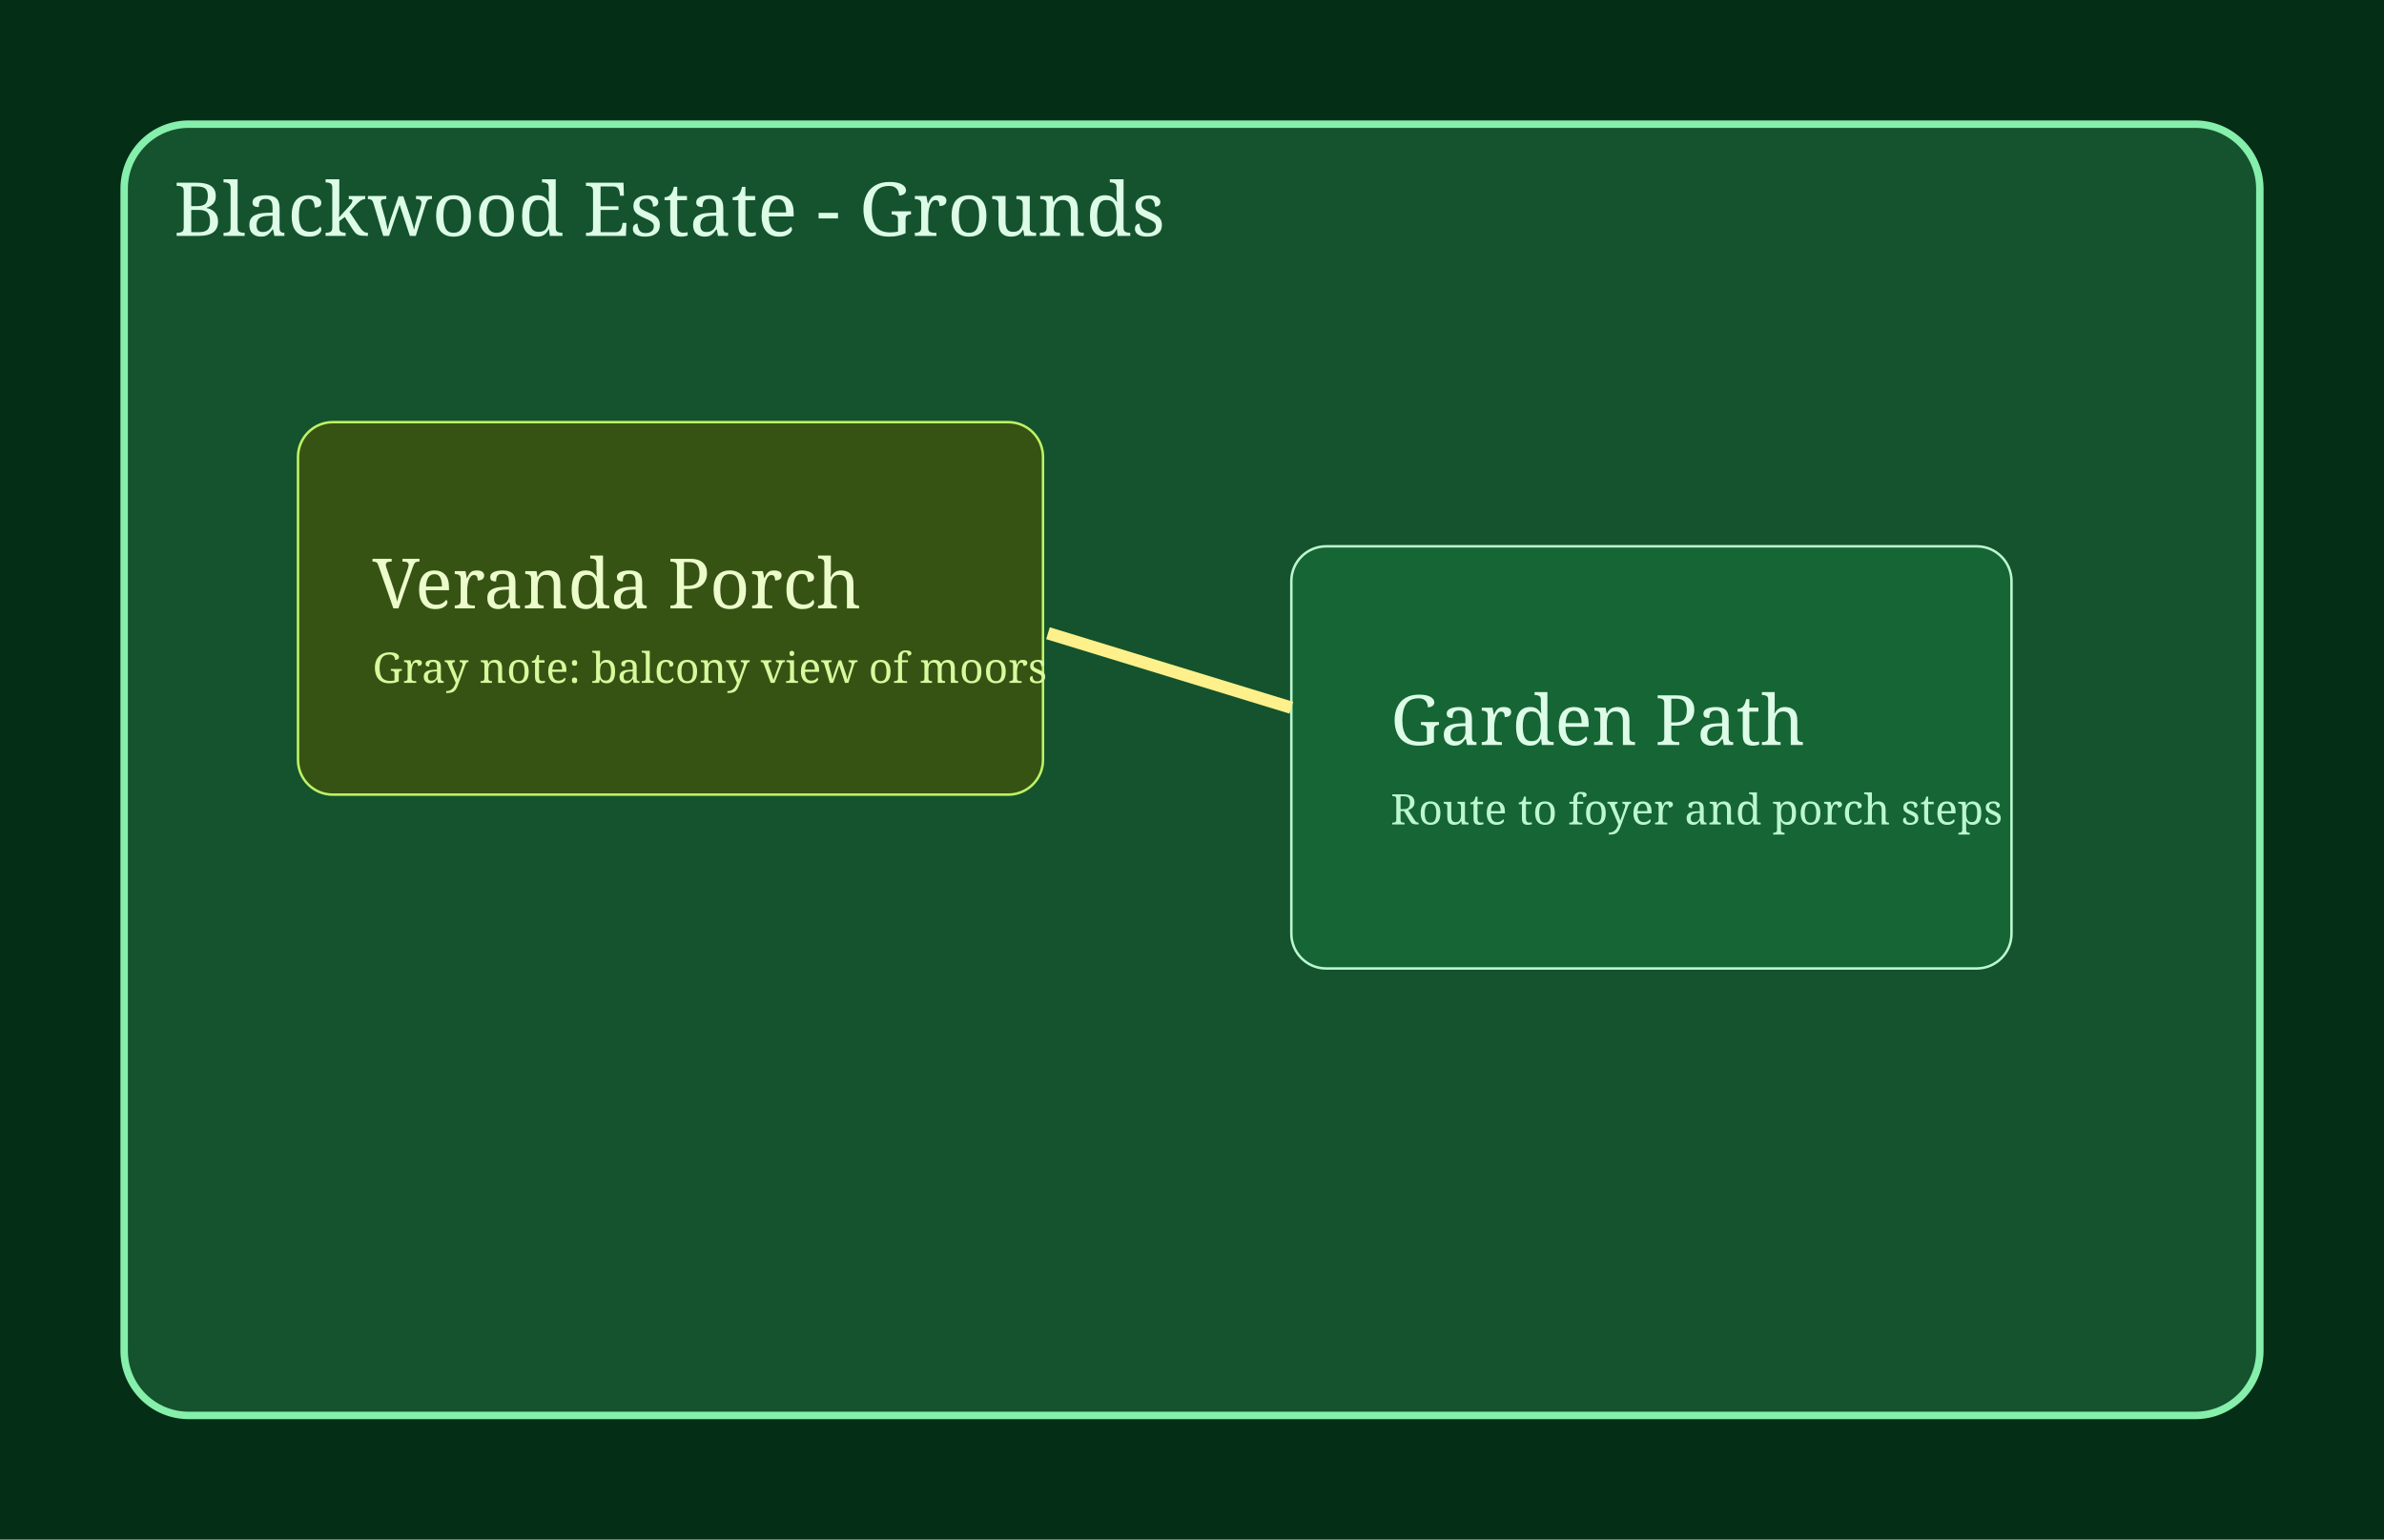
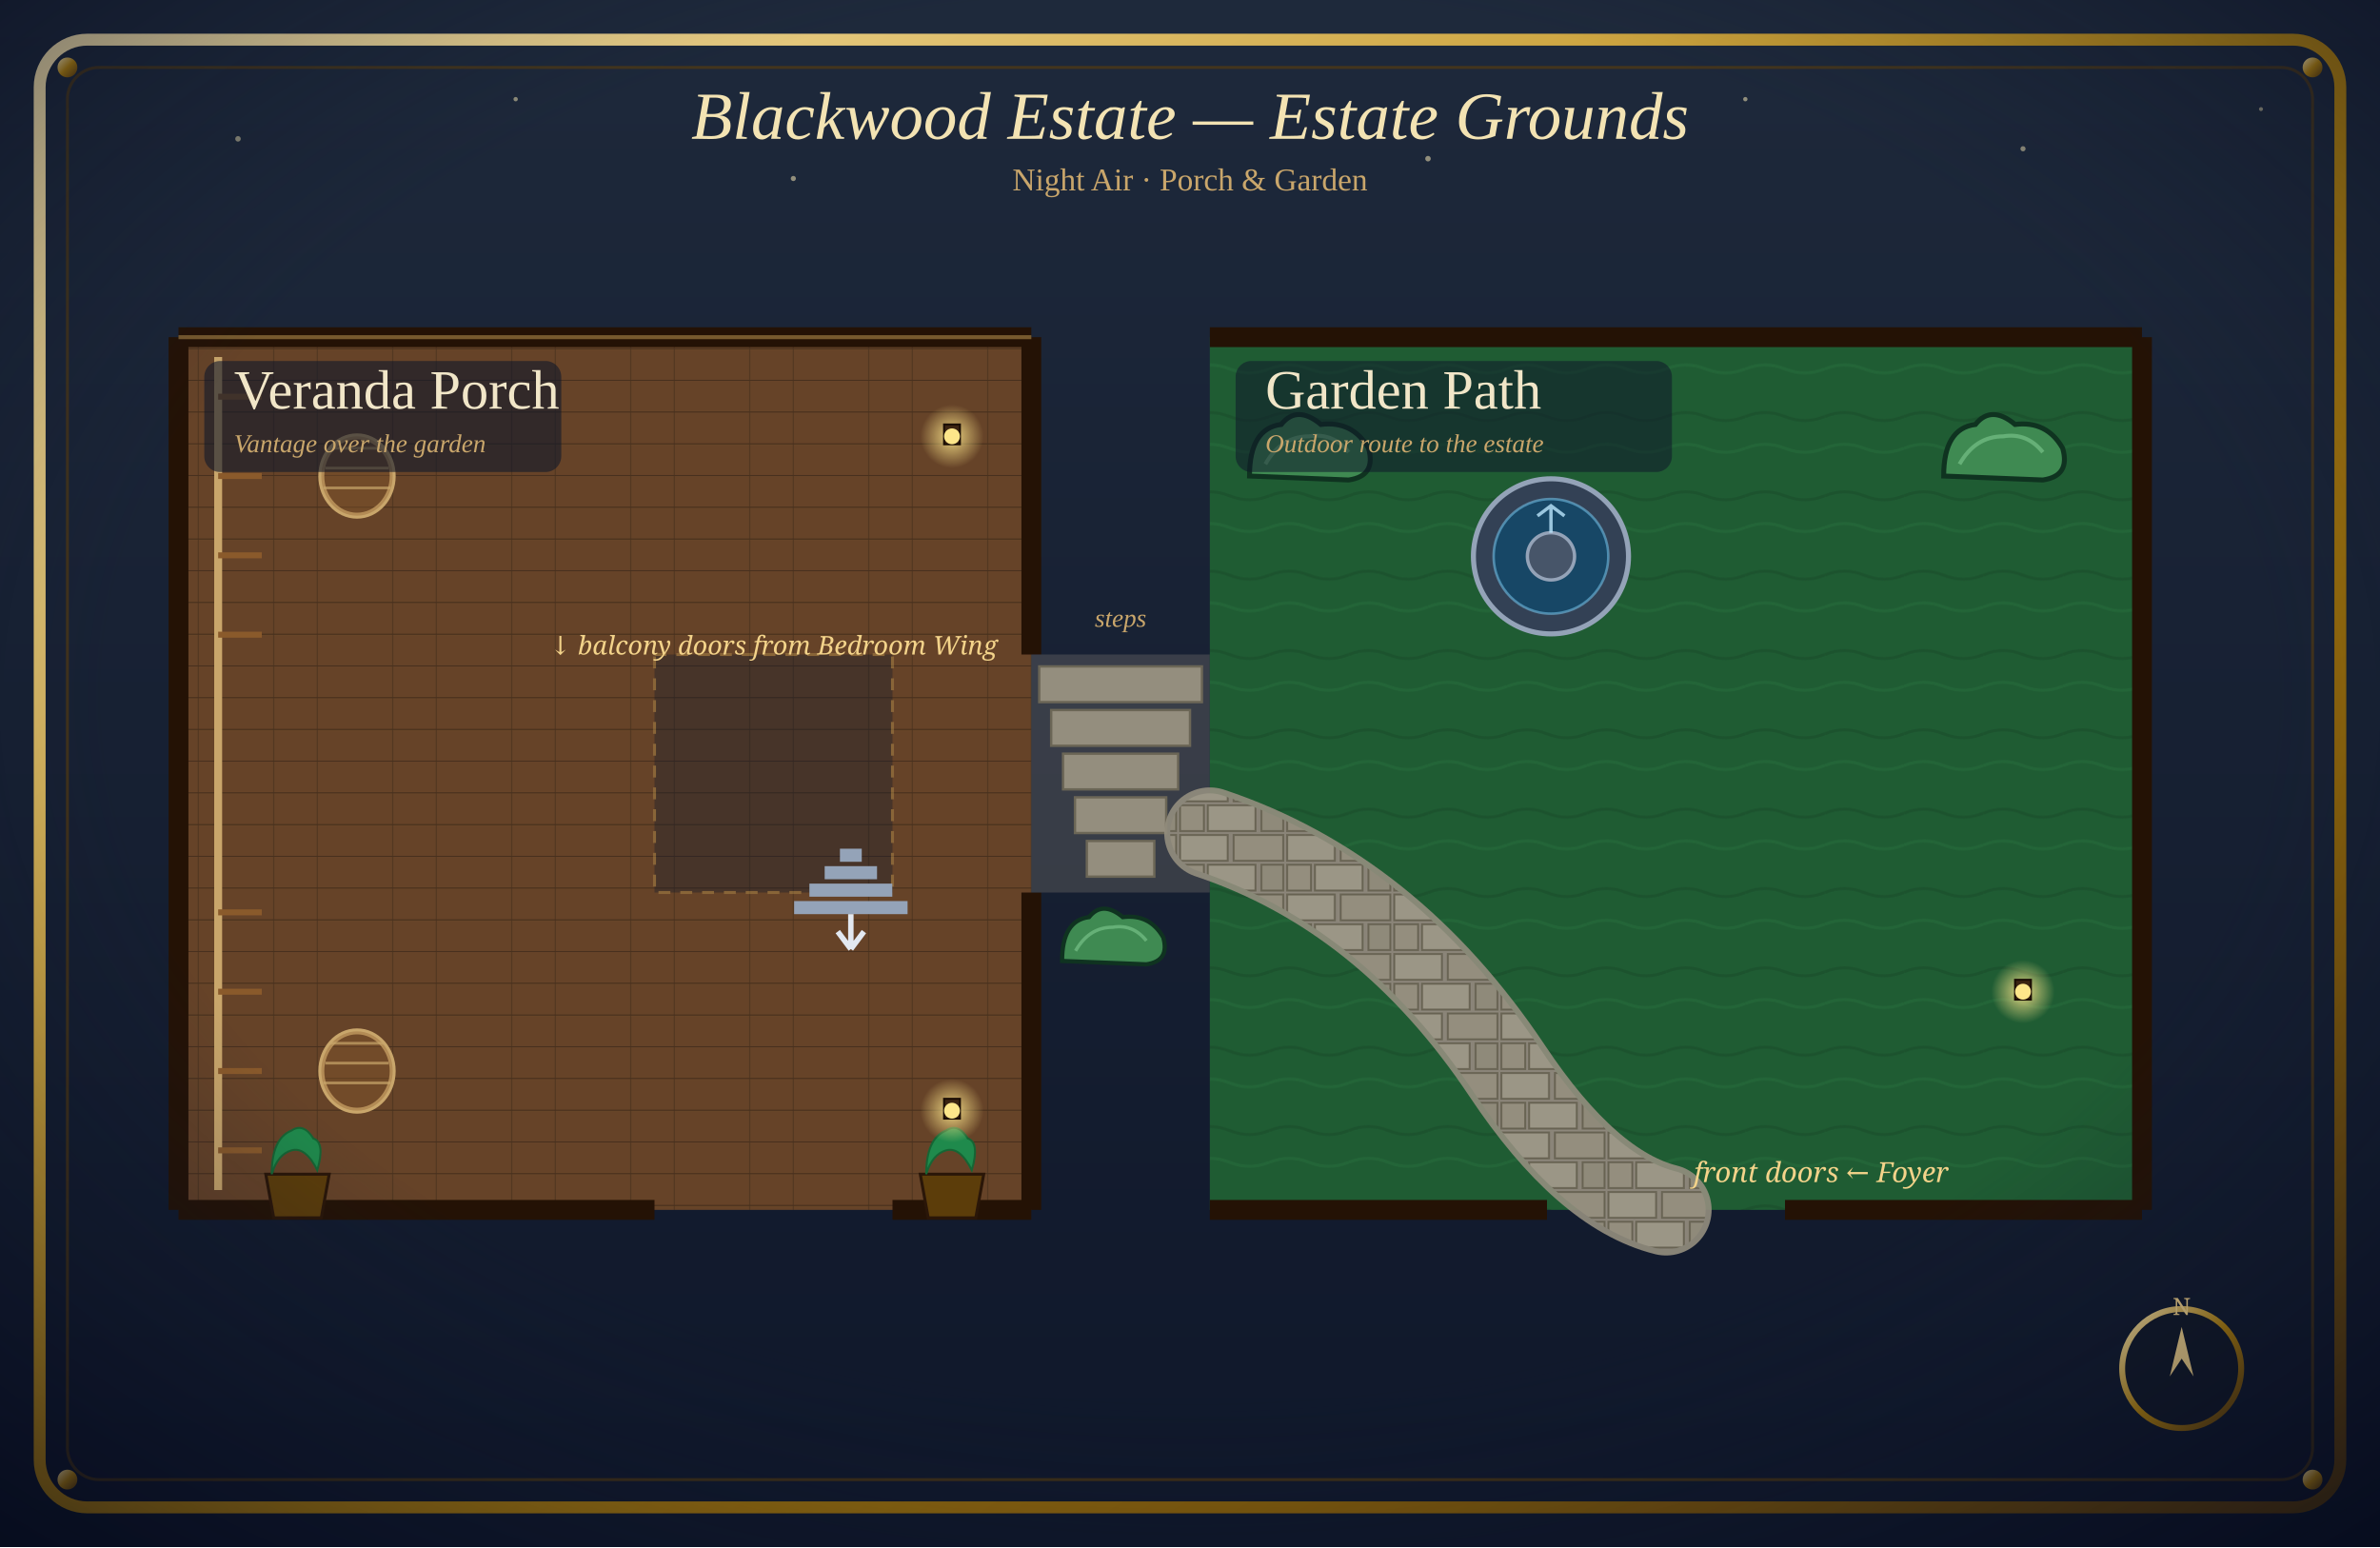
- <svg xmlns="http://www.w3.org/2000/svg" viewBox="0 0 960 620">
-   <rect width="960" height="620" fill="#052e16" />
-   <rect x="50" y="50" width="860" height="520" rx="26" fill="#14532d" stroke="#86efac" stroke-width="3" />
-   <text x="70" y="95" fill="#dcfce7" font-size="30" font-family="Georgia">Blackwood Estate - Grounds</text>
-   <rect x="120" y="170" width="300" height="150" rx="14" fill="#365314" stroke="#bef264" />
-   <text x="150" y="245" fill="#ecfccb" font-size="28" font-family="Georgia">Veranda Porch</text>
-   <text x="150" y="275" fill="#d9f99d" font-size="17" font-family="Georgia">Gray note: balcony view of moors</text>
-   <rect x="520" y="220" width="290" height="170" rx="14" fill="#166534" stroke="#bbf7d0" />
-   <text x="560" y="300" fill="#dcfce7" font-size="28" font-family="Georgia">Garden Path</text>
-   <text x="560" y="332" fill="#bbf7d0" font-size="17" font-family="Georgia">Route to foyer and porch steps</text>
-   <path d="M422 255 L520 285" stroke="#fef08a" stroke-width="5" />
+ <svg xmlns="http://www.w3.org/2000/svg" viewBox="0 0 1200 780">
+   <defs>
+     <linearGradient id="gilt" x1="0" y1="0" x2="1" y2="1">
+       <stop offset="0" stop-color="#f9e6b0" />
+       <stop offset="0.5" stop-color="#b8860b" />
+       <stop offset="1" stop-color="#5c3d0a" />
+     </linearGradient>
+     <radialGradient id="vignette" cx="0.5" cy="0.45" r="0.75">
+       <stop offset="0.6" stop-color="#0f172a" stop-opacity="0" />
+       <stop offset="1" stop-color="#020617" stop-opacity="0.7" />
+     </radialGradient>
+     <radialGradient id="glow" cx="0.5" cy="0.5" r="0.5">
+       <stop offset="0" stop-color="#fde68a" stop-opacity="0.9" />
+       <stop offset="1" stop-color="#fde68a" stop-opacity="0" />
+     </radialGradient>
+     <linearGradient id="nightsky" x1="0" y1="0" x2="0" y2="1">
+       <stop offset="0" stop-color="#1e293b" />
+       <stop offset="1" stop-color="#0f172a" />
+     </linearGradient>
+     <pattern id="planks" width="60" height="16" patternUnits="userSpaceOnUse">
+       <rect width="60" height="16" fill="#6b4423" />
+       <line x1="0" y1="16" x2="60" y2="16" stroke="#4a2f18" stroke-width="1" />
+       <line x1="18" y1="0" x2="18" y2="16" stroke="#4a2f18" stroke-width="0.6" opacity="0.6" />
+       <line x1="40" y1="0" x2="40" y2="16" stroke="#4a2f18" stroke-width="0.6" opacity="0.6" />
+     </pattern>
+     <pattern id="lawn" width="40" height="40" patternUnits="userSpaceOnUse">
+       <rect width="40" height="40" fill="#1f5c33" />
+       <path d="M0,10 Q10,6 20,10 T40,10" stroke="#1a4d2b" stroke-width="1.5" fill="none" opacity="0.6" />
+       <path d="M0,26 Q10,22 20,26 T40,26" stroke="#276b3c" stroke-width="1.5" fill="none" opacity="0.6" />
+     </pattern>
+     <pattern id="flagstone" width="54" height="30" patternUnits="userSpaceOnUse">
+       <rect width="54" height="30" fill="#8a8478" />
+       <rect x="1" y="1" width="24" height="13" fill="#9b9686" stroke="#6b6656" stroke-width="1" />
+       <rect x="28" y="1" width="25" height="13" fill="#948e7e" stroke="#6b6656" stroke-width="1" />
+       <rect x="1" y="16" width="12" height="13" fill="#948e7e" stroke="#6b6656" stroke-width="1" />
+       <rect x="15" y="16" width="24" height="13" fill="#9b9686" stroke="#6b6656" stroke-width="1" />
+       <rect x="42" y="16" width="11" height="13" fill="#8f8a7a" stroke="#6b6656" stroke-width="1" />
+     </pattern>
+     <g id="wickerchair">
+       <ellipse rx="18" ry="20" fill="none" stroke="#c9a66b" stroke-width="3" />
+       <ellipse rx="18" ry="20" fill="#8a5a2b" opacity="0.35" />
+       <path d="M-14,-14 L14,-14 M-16,-4 L16,-4 M-17,6 L17,6" stroke="#c9a66b" stroke-width="1.4" opacity="0.7" />
+     </g>
+     <g id="planter">
+       <path d="M-16,-8 L16,-8 L12,14 L-12,14 Z" fill="#5c3d0a" stroke="#2a1608" stroke-width="1.5" />
+       <path d="M-13,-8 Q-13,-26 -3,-30 Q3,-34 8,-26 Q14,-24 10,-10 Q4,-22 -3,-20 Q-10,-18 -13,-8 Z" fill="#1f8a4c" stroke="#166534" stroke-width="1" />
+     </g>
+     <g id="lantern">
+       <circle r="16" fill="url(#glow)" />
+       <rect x="-4" y="-6" width="8" height="10" fill="#3b2412" stroke="#1a0d04" stroke-width="1" />
+       <circle r="4" fill="#fde68a" />
+     </g>
+     <g id="hedge">
+       <path d="M-30,10 Q-30,-14 -14,-16 Q-6,-26 6,-16 Q22,-18 30,-4 Q34,10 20,12 Z" fill="#3f8a52" stroke="#0f3320" stroke-width="2.5" />
+       <path d="M-22,4 Q-14,-10 0,-10 Q12,-12 20,-2" fill="none" stroke="#7fc98f" stroke-width="2" opacity="0.6" />
+     </g>
+     <g id="fountain">
+       <circle r="46" fill="#334155" stroke="#94a3b8" stroke-width="3" />
+       <circle r="34" fill="#0c4a6e" opacity="0.7" />
+       <circle r="34" fill="none" stroke="#7dd3fc" stroke-width="1.5" opacity="0.5" />
+       <circle r="14" fill="#475569" stroke="#94a3b8" stroke-width="2" />
+       <path d="M0,-14 L0,-30 M-8,-24 L0,-30 L8,-24" stroke="#bae6fd" stroke-width="2" fill="none" opacity="0.8" />
+     </g>
+     <g id="stairsdown">
+       <rect x="-26" y="8" width="52" height="6" fill="#94a3b8" />
+       <rect x="-19" y="0" width="38" height="6" fill="#94a3b8" />
+       <rect x="-12" y="-8" width="24" height="6" fill="#94a3b8" />
+       <rect x="-5" y="-16" width="10" height="6" fill="#94a3b8" />
+       <path d="M0,14 L0,30 M0,30 L-6,22 M0,30 L6,22" stroke="#e2e8f0" stroke-width="2.5" fill="none" />
+     </g>
+   </defs>
+   <rect width="1200" height="780" fill="url(#nightsky)" />
+   <g fill="#f3e3b3" opacity="0.55">
+     <circle cx="120" cy="70" r="1.4" />
+     <circle cx="260" cy="50" r="1.1" />
+     <circle cx="400" cy="90" r="1.3" />
+     <circle cx="560" cy="55" r="1" />
+     <circle cx="720" cy="80" r="1.4" />
+     <circle cx="880" cy="50" r="1.1" />
+     <circle cx="1020" cy="75" r="1.3" />
+     <circle cx="1140" cy="55" r="1" />
+   </g>
+   <rect x="20" y="20" width="1160" height="740" rx="24" fill="none" stroke="url(#gilt)" stroke-width="6" />
+   <rect x="34" y="34" width="1132" height="712" rx="16" fill="none" stroke="#5c3d0a" stroke-width="1.5" opacity="0.6" />
+   <circle cx="34" cy="34" r="5" fill="url(#gilt)" />
+   <circle cx="1166" cy="34" r="5" fill="url(#gilt)" />
+   <circle cx="34" cy="746" r="5" fill="url(#gilt)" />
+   <circle cx="1166" cy="746" r="5" fill="url(#gilt)" />
+   <text x="600" y="70" text-anchor="middle" fill="#f3e3b3" font-size="34" font-family="Georgia, 'Times New Roman', serif" font-style="italic">Blackwood Estate — Estate Grounds</text>
+   <text x="600" y="96" text-anchor="middle" fill="#c9a66b" font-size="16" font-family="Georgia, 'Times New Roman', serif">Night Air · Porch &amp; Garden</text>
+   <g>
+     <rect x="90" y="170" width="430" height="440" fill="url(#planks)" />
+     <rect x="90" y="170" width="430" height="440" fill="#334155" opacity="0.1" />
+     <line x1="90" y1="170" x2="520" y2="170" stroke="#241205" stroke-width="10" />
+     <line x1="90" y1="170" x2="90" y2="610" stroke="#241205" stroke-width="10" />
+     <line x1="90" y1="610" x2="330" y2="610" stroke="#241205" stroke-width="10" />
+     <line x1="450" y1="610" x2="520" y2="610" stroke="#241205" stroke-width="10" />
+     <line x1="520" y1="170" x2="520" y2="330" stroke="#241205" stroke-width="10" />
+     <line x1="520" y1="450" x2="520" y2="610" stroke="#241205" stroke-width="10" />
+     <line x1="90" y1="170" x2="520" y2="170" stroke="#caa257" stroke-width="2" opacity="0.5" />
+     <line x1="110" y1="180" x2="110" y2="600" stroke="#c9a66b" stroke-width="4" />
+     <g stroke="#c9a66b" stroke-width="3">
+       <line x1="110" y1="200" x2="110" y2="200" />
+     </g>
+     <g stroke="#8a5a2b" stroke-width="3">
+       <line x1="110" y1="200" x2="132" y2="200" />
+       <line x1="110" y1="240" x2="132" y2="240" />
+       <line x1="110" y1="280" x2="132" y2="280" />
+       <line x1="110" y1="320" x2="132" y2="320" />
+       <line x1="110" y1="460" x2="132" y2="460" />
+       <line x1="110" y1="500" x2="132" y2="500" />
+       <line x1="110" y1="540" x2="132" y2="540" />
+       <line x1="110" y1="580" x2="132" y2="580" />
+     </g>
+     <rect x="330" y="330" width="120" height="120" fill="#0f172a" opacity="0.35" stroke="#caa257" stroke-width="1.5" stroke-dasharray="6 5" />
+     <use href="#stairsdown" x="390" y="405" transform="scale(1.1)" />
+     <text x="390" y="330" text-anchor="middle" fill="#f3d38a" font-size="13" font-family="Georgia, serif" font-style="italic">↓ balcony doors from Bedroom Wing</text>
+     <use href="#wickerchair" x="180" y="240" />
+     <use href="#wickerchair" x="180" y="540" />
+     <use href="#planter" x="150" y="600" />
+     <use href="#planter" x="480" y="600" />
+     <use href="#lantern" x="480" y="220" />
+     <use href="#lantern" x="480" y="560" />
+     <rect x="103" y="182" width="180" height="56" rx="8" fill="#0f172a" opacity="0.6" />
+     <text x="118" y="206" fill="#f1e6c8" font-size="28" font-family="Georgia, 'Times New Roman', serif">Veranda Porch</text>
+     <text x="118" y="228" fill="#c9a66b" font-size="13" font-family="Georgia, 'Times New Roman', serif" font-style="italic">Vantage over the garden</text>
+   </g>
+   <g>
+     <rect x="520" y="330" width="90" height="120" fill="#8a8478" opacity="0.3" />
+     <g fill="#948e7e" stroke="#6b6656" stroke-width="1.2">
+       <rect x="524" y="336" width="82" height="18" />
+       <rect x="530" y="358" width="70" height="18" />
+       <rect x="536" y="380" width="58" height="18" />
+       <rect x="542" y="402" width="46" height="18" />
+       <rect x="548" y="424" width="34" height="18" />
+     </g>
+     <text x="565" y="316" text-anchor="middle" fill="#c9a66b" font-size="13" font-family="Georgia, 'Times New Roman', serif" font-style="italic">steps</text>
+   </g>
+   <g>
+     <path d="M610,610 L610,170 L1080,170 L1080,610 Z" fill="url(#lawn)" />
+     <line x1="610" y1="170" x2="1080" y2="170" stroke="#241205" stroke-width="10" />
+     <line x1="1080" y1="170" x2="1080" y2="610" stroke="#241205" stroke-width="10" />
+     <line x1="1080" y1="610" x2="900" y2="610" stroke="#241205" stroke-width="10" />
+     <line x1="780" y1="610" x2="610" y2="610" stroke="#241205" stroke-width="10" />
+     <path d="M610,420 Q700,450 760,540 Q800,600 840,610" fill="none" stroke="#948e7e" stroke-width="46" stroke-linecap="round" opacity="0.9" />
+     <path d="M610,420 Q700,450 760,540 Q800,600 840,610" fill="none" stroke="url(#flagstone)" stroke-width="40" stroke-linecap="round" />
+     <use href="#hedge" x="660" y="230" />
+     <use href="#hedge" x="1010" y="230" />
+     <use href="#hedge" x="660" y="560" transform="scale(0.85)" />
+     <use href="#fountain" x="920" y="330" transform="scale(0.85)" />
+     <use href="#lantern" x="1020" y="500" />
+     <g transform="translate(840,610)">
+       <text x="14" y="-14" fill="#f3d38a" font-size="14" font-family="Georgia, serif" font-style="italic">front doors ← Foyer</text>
+     </g>
+     <rect x="623" y="182" width="220" height="56" rx="8" fill="#0f172a" opacity="0.55" />
+     <text x="638" y="206" fill="#f1e6c8" font-size="28" font-family="Georgia, 'Times New Roman', serif">Garden Path</text>
+     <text x="638" y="228" fill="#c9a66b" font-size="13" font-family="Georgia, 'Times New Roman', serif" font-style="italic">Outdoor route to the estate</text>
+   </g>
+   <g transform="translate(1100,690)">
+     <circle r="30" fill="#111827" stroke="url(#gilt)" stroke-width="3" />
+     <path d="M0,-21 L6,4 L0,-5 L-6,4 Z" fill="#f3d38a" />
+     <text x="0" y="-27" text-anchor="middle" fill="#f3d38a" font-size="12" font-family="Georgia, serif">N</text>
+   </g>
+   <rect width="1200" height="780" fill="url(#vignette)" />
</svg>
